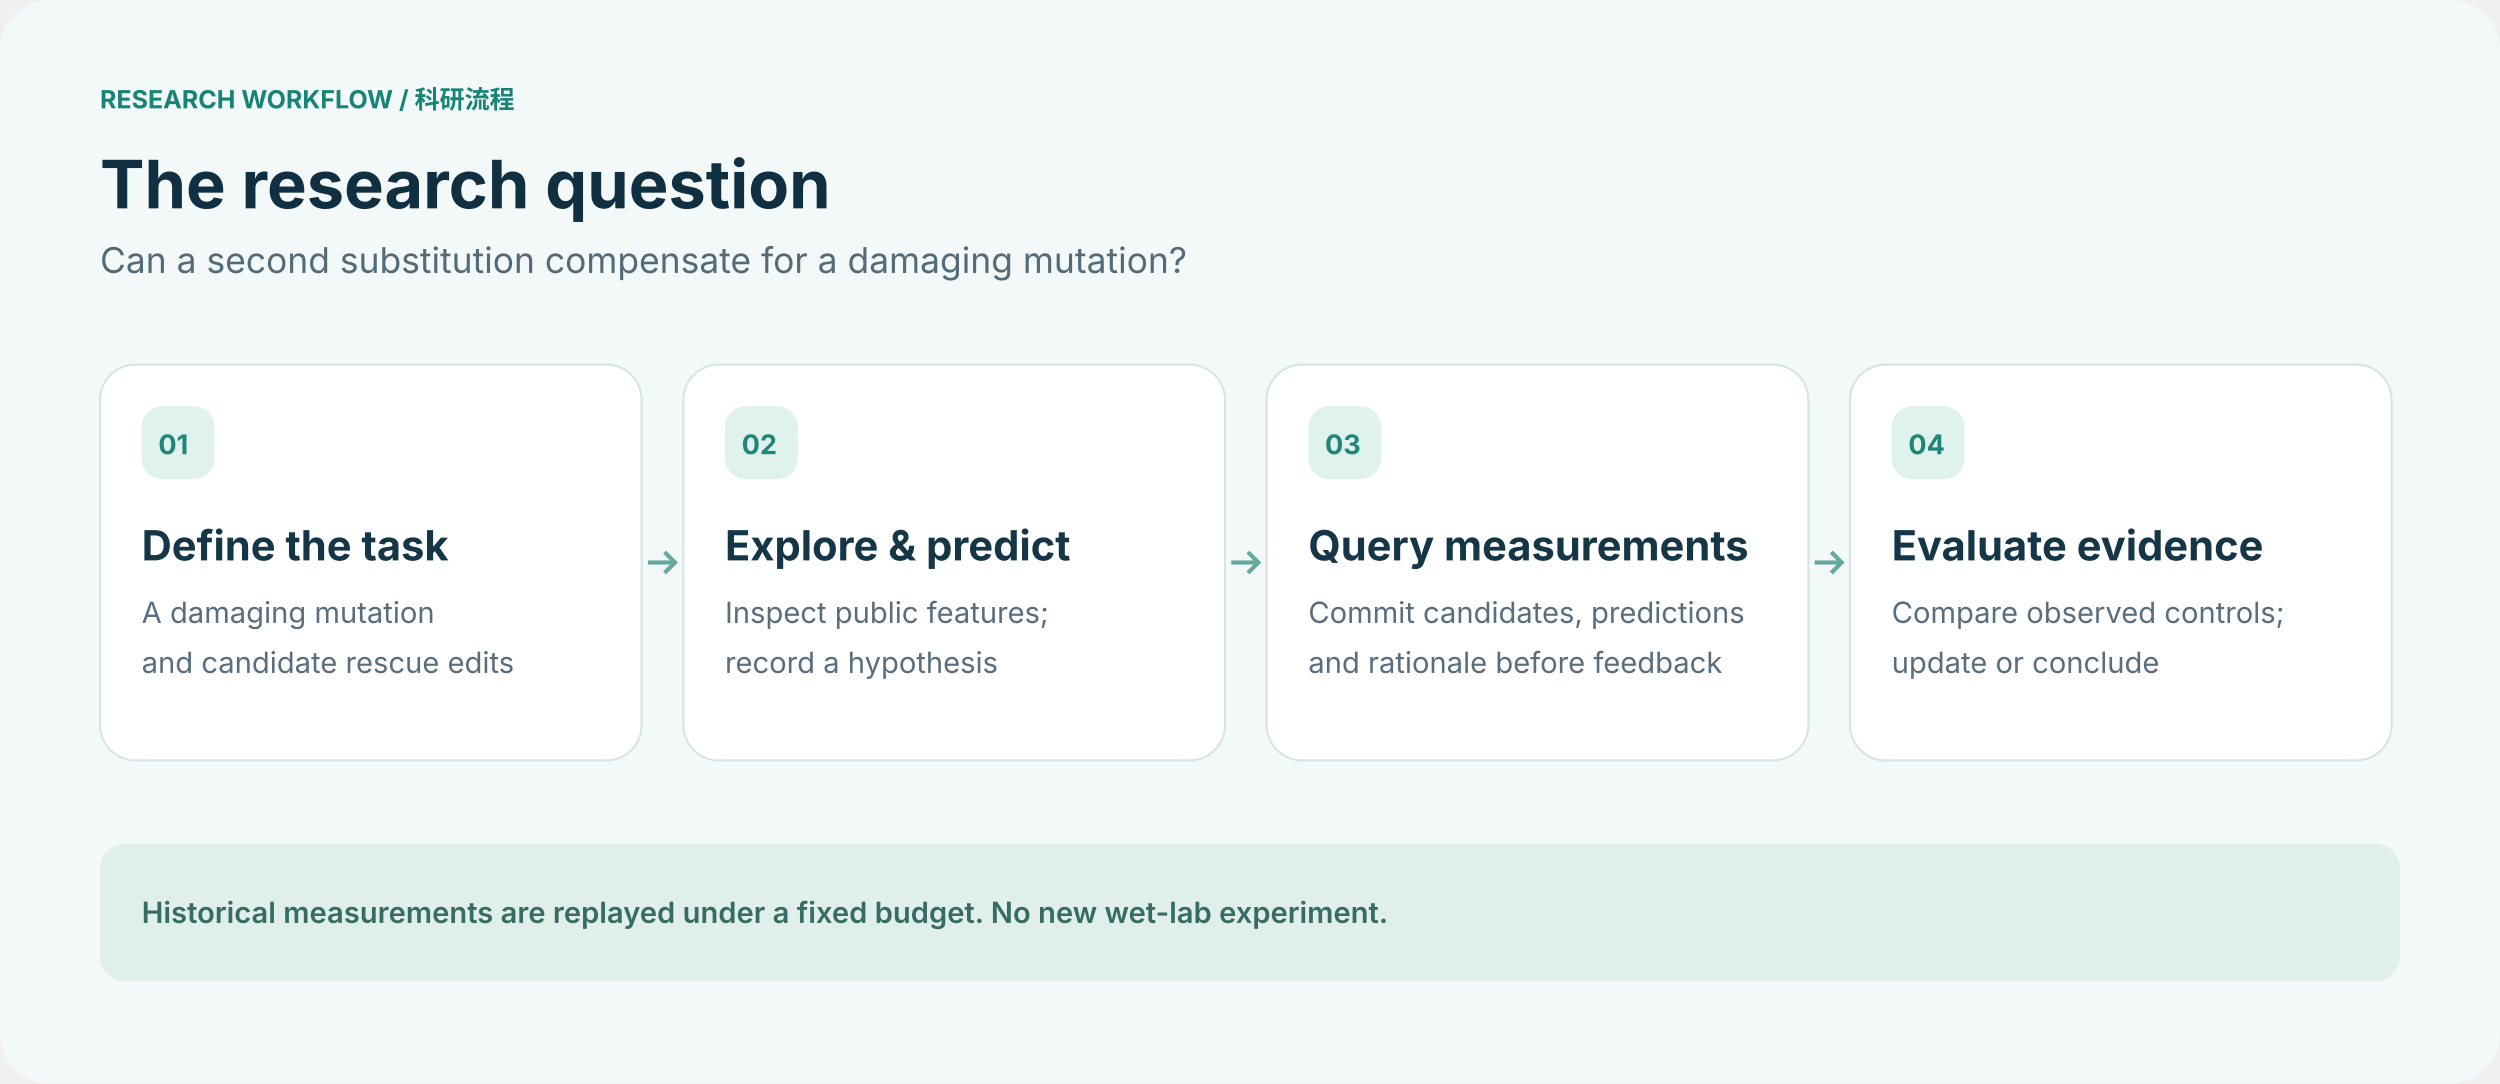
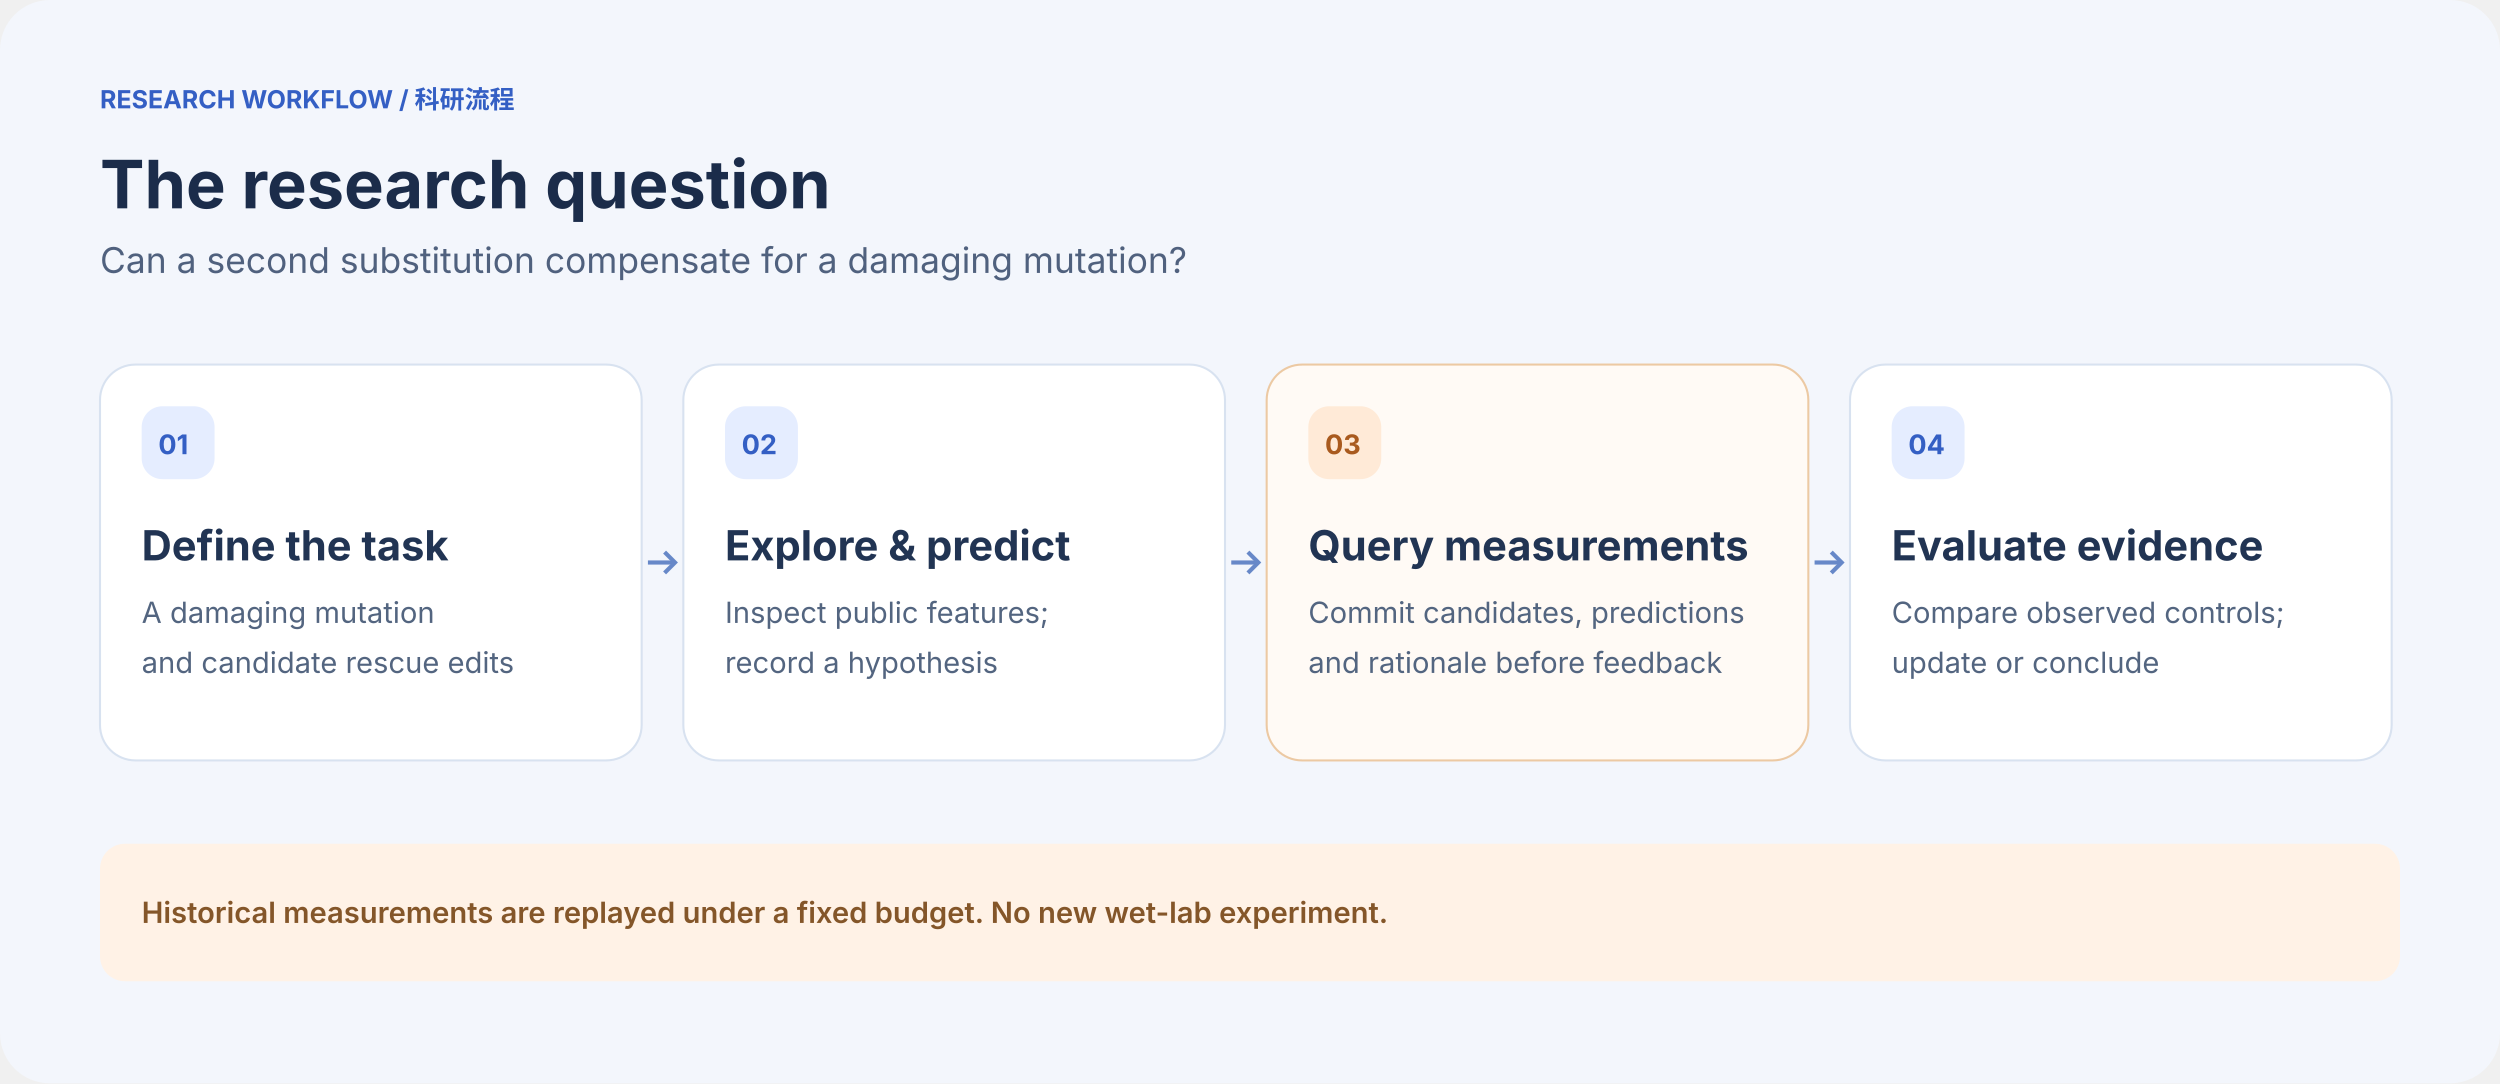
<svg xmlns="http://www.w3.org/2000/svg" viewBox="0 0 1200 520" role="img">
-   <rect width="1200" height="520" rx="24" fill="#f3f8f8" />
+   <rect width="1200" height="520" rx="24" fill="#f3f6fc" />
  <g font-family="-apple-system,BlinkMacSystemFont,Segoe UI,Microsoft YaHei,sans-serif">
-     <text x="48" y="52" font-size="12" fill="#168477" font-weight="700">RESEARCH WORKFLOW / 科研流程</text>
-     <text x="48" y="100" font-size="32" fill="#102f40" font-weight="700">The research question</text>
-     <text x="48" y="131" font-size="17" fill="#536b79" font-weight="400">Can a second substitution compensate for a damaging mutation?</text>
-     <rect x="48" y="175" width="260" height="190" rx="17" fill="white" stroke="#d5e5e4" />
-     <rect x="68" y="195" width="35" height="35" rx="10" fill="#dff3ec" />
-     <text x="76" y="218" font-size="13" fill="#208679" font-weight="700">01</text>
-     <text x="68" y="269" font-size="20" fill="#143647" font-weight="700">Define the task</text>
-     <text x="68" y="299" font-size="14" fill="#586d7d" font-weight="400">A damaging mutation</text>
-     <text x="68" y="323" font-size="14" fill="#586d7d" font-weight="400">and candidate rescue edits</text>
-     <path d="M311 270h13" stroke="#65a99d" stroke-width="2" />
-     <path d="M319 265l5 5-5 5" fill="none" stroke="#65a99d" stroke-width="2" />
-     <rect x="328" y="175" width="260" height="190" rx="17" fill="white" stroke="#d5e5e4" />
-     <rect x="348" y="195" width="35" height="35" rx="10" fill="#dff3ec" />
-     <text x="356" y="218" font-size="13" fill="#208679" font-weight="700">02</text>
-     <text x="348" y="269" font-size="20" fill="#143647" font-weight="700">Explore &amp; predict</text>
-     <text x="348" y="299" font-size="14" fill="#586d7d" font-weight="400">Inspect public features;</text>
-     <text x="348" y="323" font-size="14" fill="#586d7d" font-weight="400">record a hypothesis</text>
-     <path d="M591 270h13" stroke="#65a99d" stroke-width="2" />
-     <path d="M599 265l5 5-5 5" fill="none" stroke="#65a99d" stroke-width="2" />
-     <rect x="608" y="175" width="260" height="190" rx="17" fill="white" stroke="#d5e5e4" />
-     <rect x="628" y="195" width="35" height="35" rx="10" fill="#dff3ec" />
-     <text x="636" y="218" font-size="13" fill="#208679" font-weight="700">03</text>
-     <text x="628" y="269" font-size="20" fill="#143647" font-weight="700">Query measurements</text>
-     <text x="628" y="299" font-size="14" fill="#586d7d" font-weight="400">Commit candidates, predictions</text>
-     <text x="628" y="323" font-size="14" fill="#586d7d" font-weight="400">and rationale before feedback</text>
-     <path d="M871 270h13" stroke="#65a99d" stroke-width="2" />
-     <path d="M879 265l5 5-5 5" fill="none" stroke="#65a99d" stroke-width="2" />
-     <rect x="888" y="175" width="260" height="190" rx="17" fill="white" stroke="#d5e5e4" />
-     <rect x="908" y="195" width="35" height="35" rx="10" fill="#dff3ec" />
-     <text x="916" y="218" font-size="13" fill="#208679" font-weight="700">04</text>
-     <text x="908" y="269" font-size="20" fill="#143647" font-weight="700">Evaluate evidence</text>
-     <text x="908" y="299" font-size="14" fill="#586d7d" font-weight="400">Compare observed controls;</text>
-     <text x="908" y="323" font-size="14" fill="#586d7d" font-weight="400">update or conclude</text>
-     <rect x="48" y="405" width="1104" height="66" rx="12" fill="#e0efea" />
-     <text x="68" y="443" font-size="14" fill="#376c65" font-weight="600">Historical measurements are replayed under a fixed budget. No new wet-lab experiment.</text>
+     <text x="48" y="52" font-size="12" fill="#345fc4" font-weight="700">RESEARCH WORKFLOW / 科研流程</text>
+     <text x="48" y="100" font-size="32" fill="#1b2c4a" font-weight="700">The research question</text>
+     <text x="48" y="131" font-size="17" fill="#50617e" font-weight="400">Can a second substitution compensate for a damaging mutation?</text>
+     <rect x="48" y="175" width="260" height="190" rx="17" fill="white" stroke="#d8e2f0" />
+     <rect x="68" y="195" width="35" height="35" rx="10" fill="#e5edff" />
+     <text x="76" y="218" font-size="13" fill="#345fc4" font-weight="700">01</text>
+     <text x="68" y="269" font-size="20" fill="#213453" font-weight="700">Define the task</text>
+     <text x="68" y="299" font-size="14" fill="#536580" font-weight="400">A damaging mutation</text>
+     <text x="68" y="323" font-size="14" fill="#536580" font-weight="400">and candidate rescue edits</text>
+     <path d="M311 270h13" stroke="#6788c8" stroke-width="2" />
+     <path d="M319 265l5 5-5 5" fill="none" stroke="#6788c8" stroke-width="2" />
+     <rect x="328" y="175" width="260" height="190" rx="17" fill="white" stroke="#d8e2f0" />
+     <rect x="348" y="195" width="35" height="35" rx="10" fill="#e5edff" />
+     <text x="356" y="218" font-size="13" fill="#345fc4" font-weight="700">02</text>
+     <text x="348" y="269" font-size="20" fill="#213453" font-weight="700">Explore &amp; predict</text>
+     <text x="348" y="299" font-size="14" fill="#536580" font-weight="400">Inspect public features;</text>
+     <text x="348" y="323" font-size="14" fill="#536580" font-weight="400">record a hypothesis</text>
+     <path d="M591 270h13" stroke="#6788c8" stroke-width="2" />
+     <path d="M599 265l5 5-5 5" fill="none" stroke="#6788c8" stroke-width="2" />
+     <rect x="608" y="175" width="260" height="190" rx="17" fill="#fffaf5" stroke="#ecc9a3" />
+     <rect x="628" y="195" width="35" height="35" rx="10" fill="#ffead7" />
+     <text x="636" y="218" font-size="13" fill="#a95a1e" font-weight="700">03</text>
+     <text x="628" y="269" font-size="20" fill="#213453" font-weight="700">Query measurements</text>
+     <text x="628" y="299" font-size="14" fill="#536580" font-weight="400">Commit candidates, predictions</text>
+     <text x="628" y="323" font-size="14" fill="#536580" font-weight="400">and rationale before feedback</text>
+     <path d="M871 270h13" stroke="#6788c8" stroke-width="2" />
+     <path d="M879 265l5 5-5 5" fill="none" stroke="#6788c8" stroke-width="2" />
+     <rect x="888" y="175" width="260" height="190" rx="17" fill="white" stroke="#d8e2f0" />
+     <rect x="908" y="195" width="35" height="35" rx="10" fill="#e5edff" />
+     <text x="916" y="218" font-size="13" fill="#345fc4" font-weight="700">04</text>
+     <text x="908" y="269" font-size="20" fill="#213453" font-weight="700">Evaluate evidence</text>
+     <text x="908" y="299" font-size="14" fill="#536580" font-weight="400">Compare observed controls;</text>
+     <text x="908" y="323" font-size="14" fill="#536580" font-weight="400">update or conclude</text>
+     <rect x="48" y="405" width="1104" height="66" rx="12" fill="#fff2e6" />
+     <text x="68" y="443" font-size="14" fill="#845629" font-weight="600">Historical measurements are replayed under a fixed budget. No new wet-lab experiment.</text>
  </g>
</svg>
